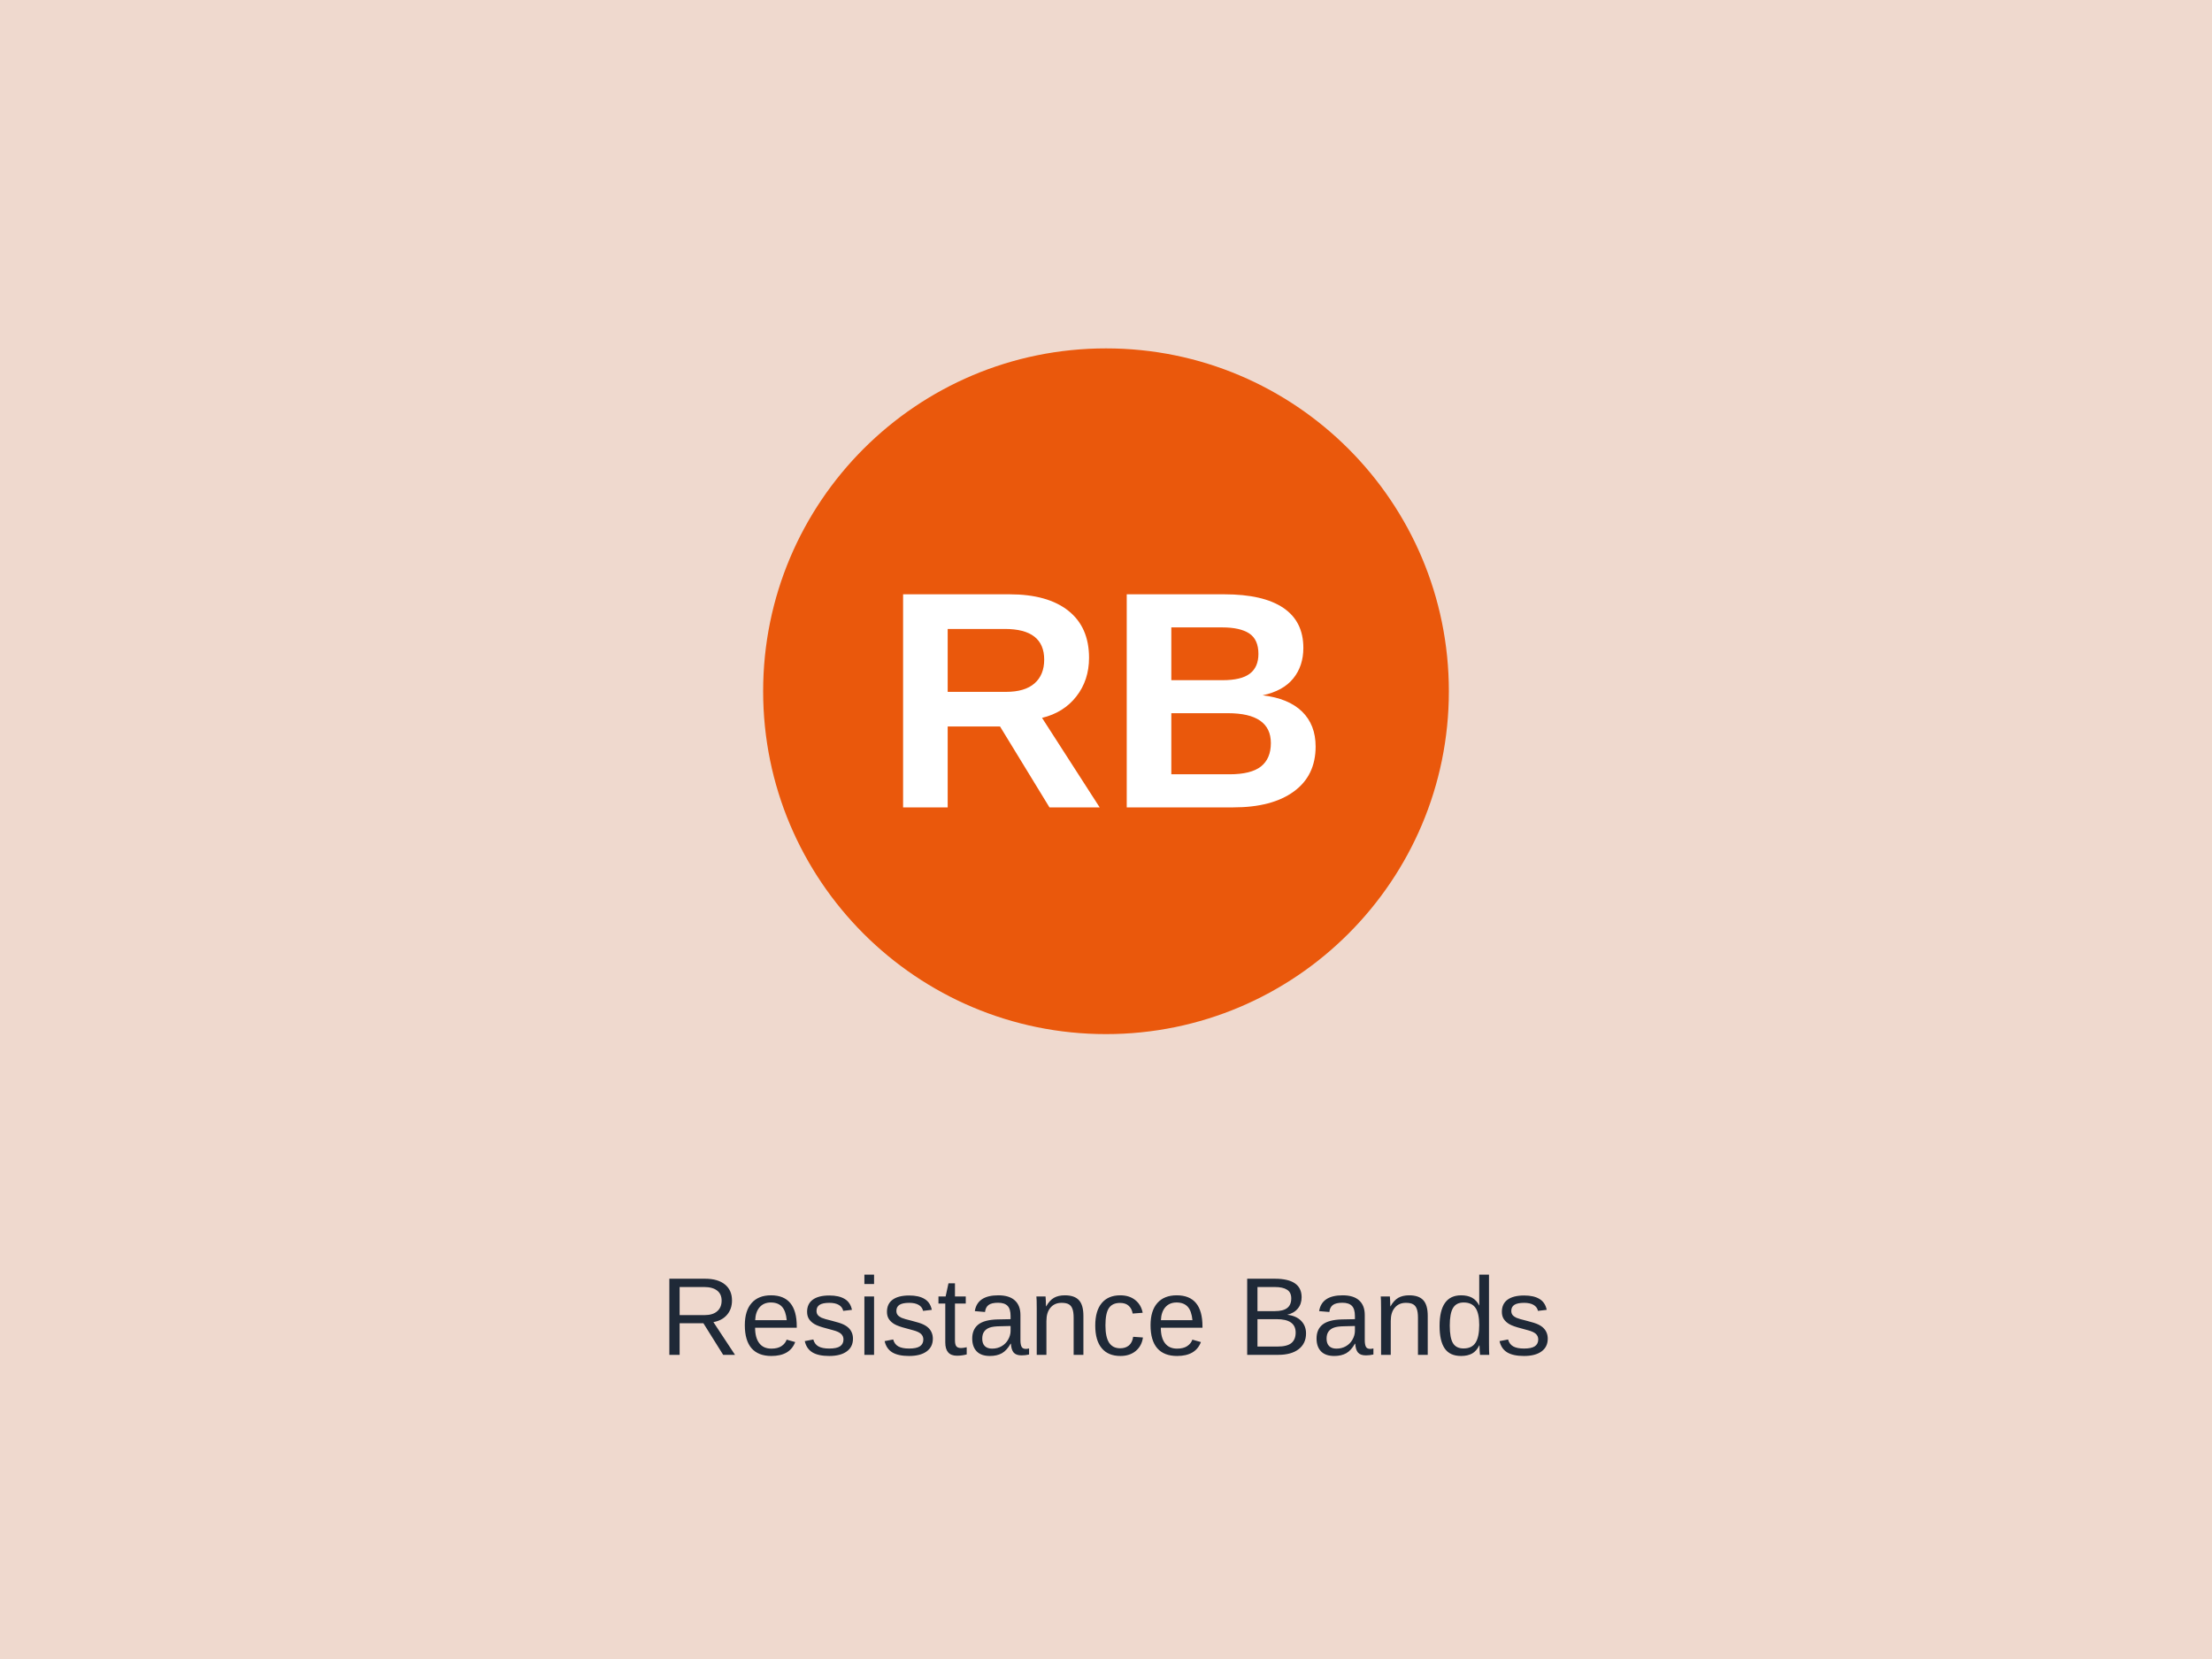
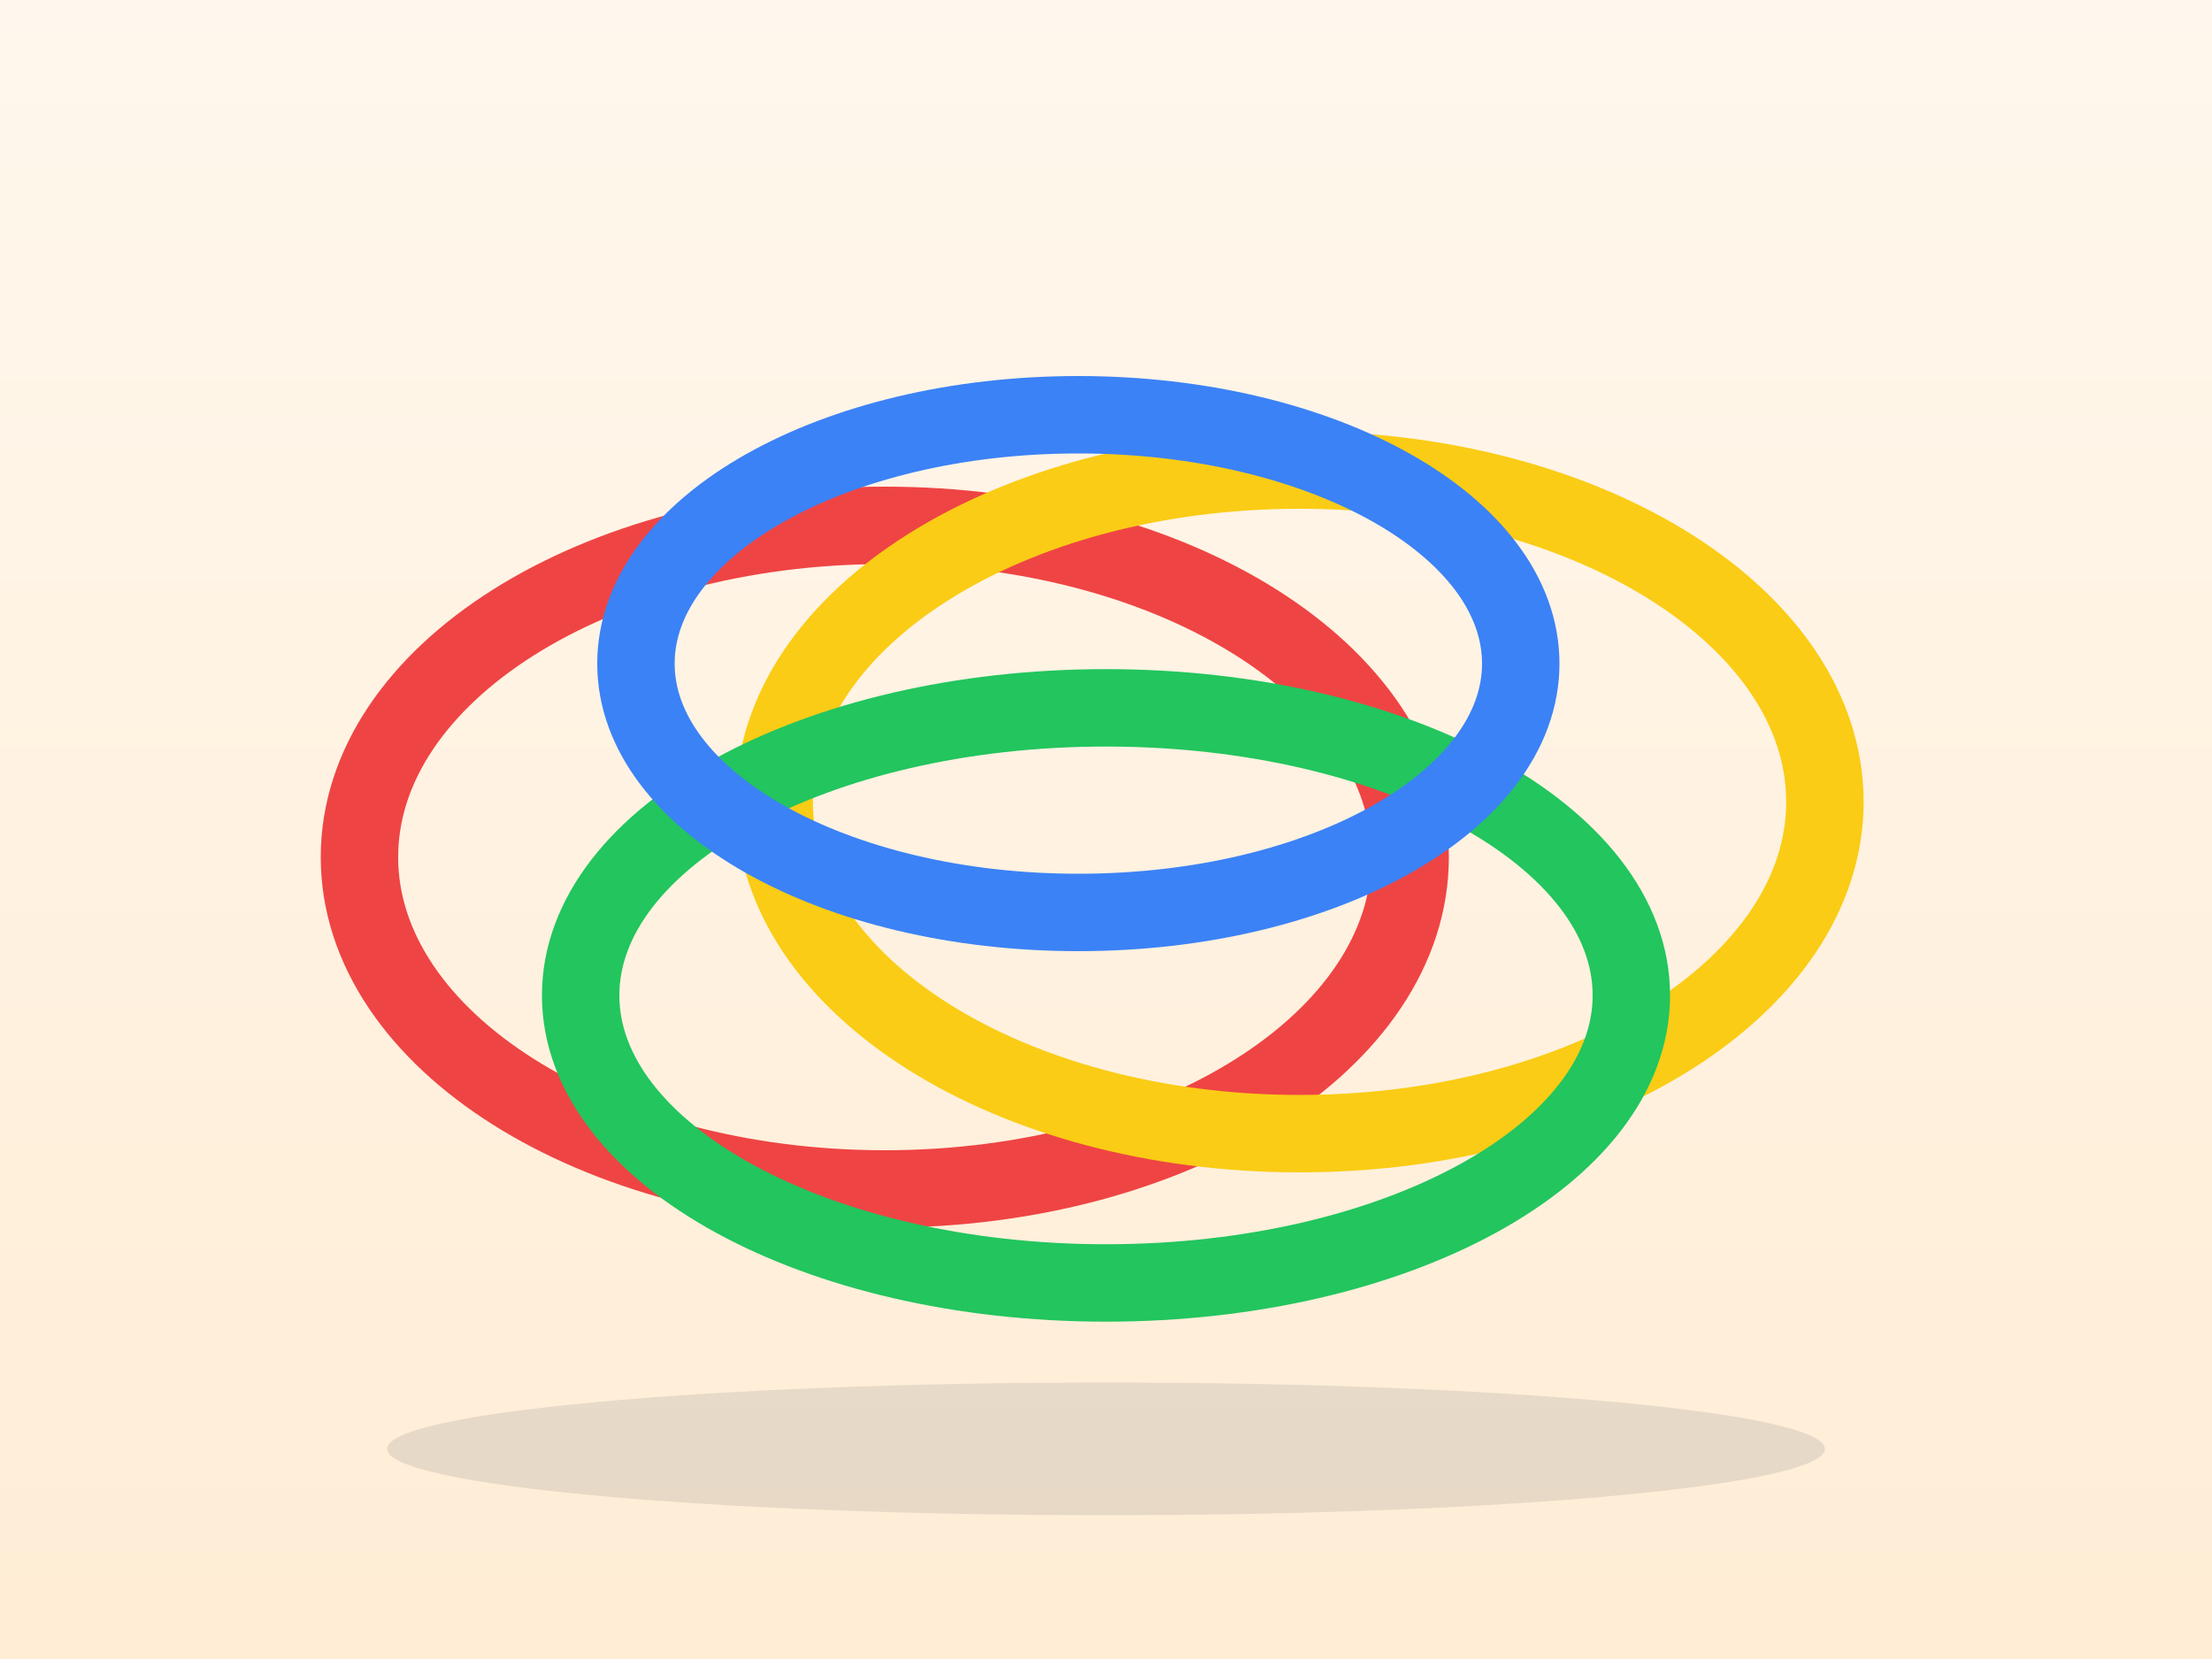
<svg xmlns="http://www.w3.org/2000/svg" width="400" height="300" viewBox="0 0 400 300" role="img" aria-label="Resistance Bands">
-   <rect width="400" height="300" fill="#ea580c" opacity="0.15" />
-   <circle cx="200" cy="125" r="62" fill="#ea580c" />
-   <text x="200" y="146" font-family="Arial, Helvetica, sans-serif" font-size="56" font-weight="700" fill="#ffffff" text-anchor="middle">RB</text>
-   <text x="200" y="245" font-family="Arial, Helvetica, sans-serif" font-size="20" fill="#1f2937" text-anchor="middle">Resistance Bands</text>
+   <defs>
+     <linearGradient id="bg" x1="0" y1="0" x2="0" y2="1">
+       <stop offset="0" stop-color="#fff7ed" />
+       <stop offset="1" stop-color="#ffedd5" />
+     </linearGradient>
+   </defs>
+   <rect width="400" height="300" fill="url(#bg)" />
+   <ellipse cx="200" cy="262" rx="130" ry="12" fill="#0f172a" opacity="0.10" />
+   <ellipse cx="160" cy="155" rx="95" ry="60" fill="none" stroke="#ef4444" stroke-width="14" />
+   <ellipse cx="235" cy="145" rx="95" ry="60" fill="none" stroke="#facc15" stroke-width="14" />
+   <ellipse cx="200" cy="180" rx="95" ry="52" fill="none" stroke="#22c55e" stroke-width="14" />
+   <ellipse cx="195" cy="120" rx="80" ry="45" fill="none" stroke="#3b82f6" stroke-width="14" />
</svg>
